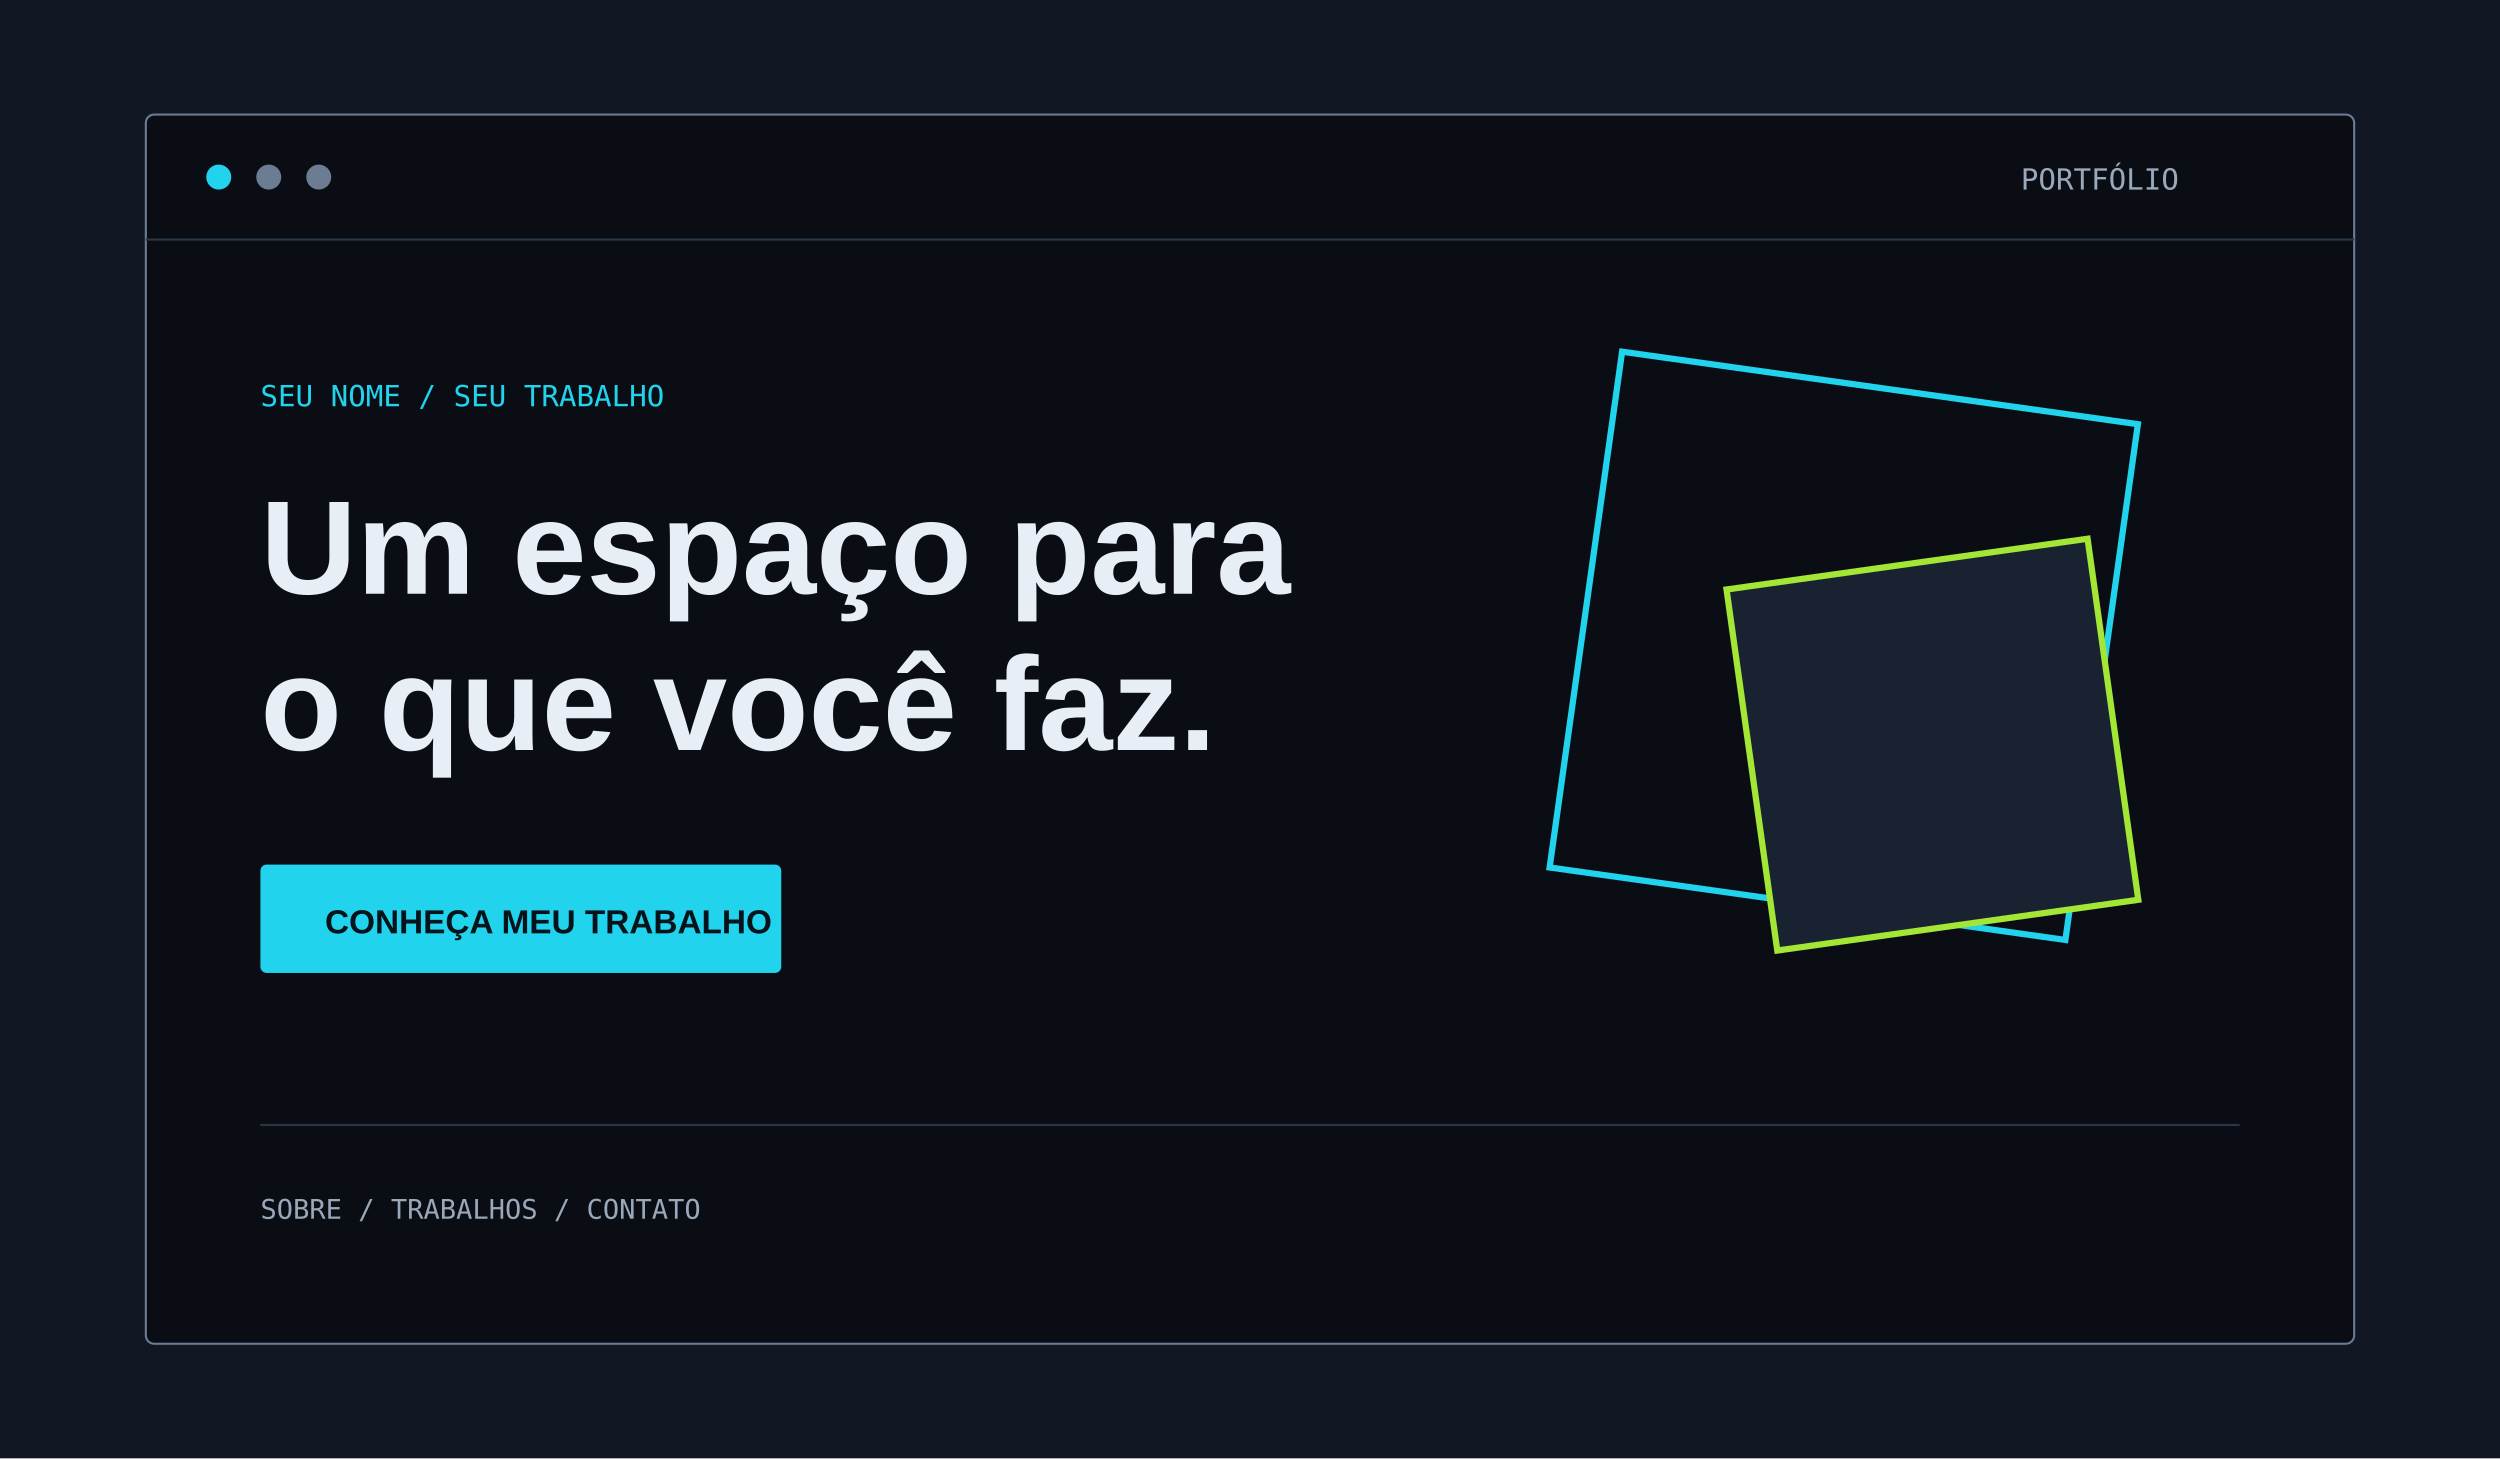
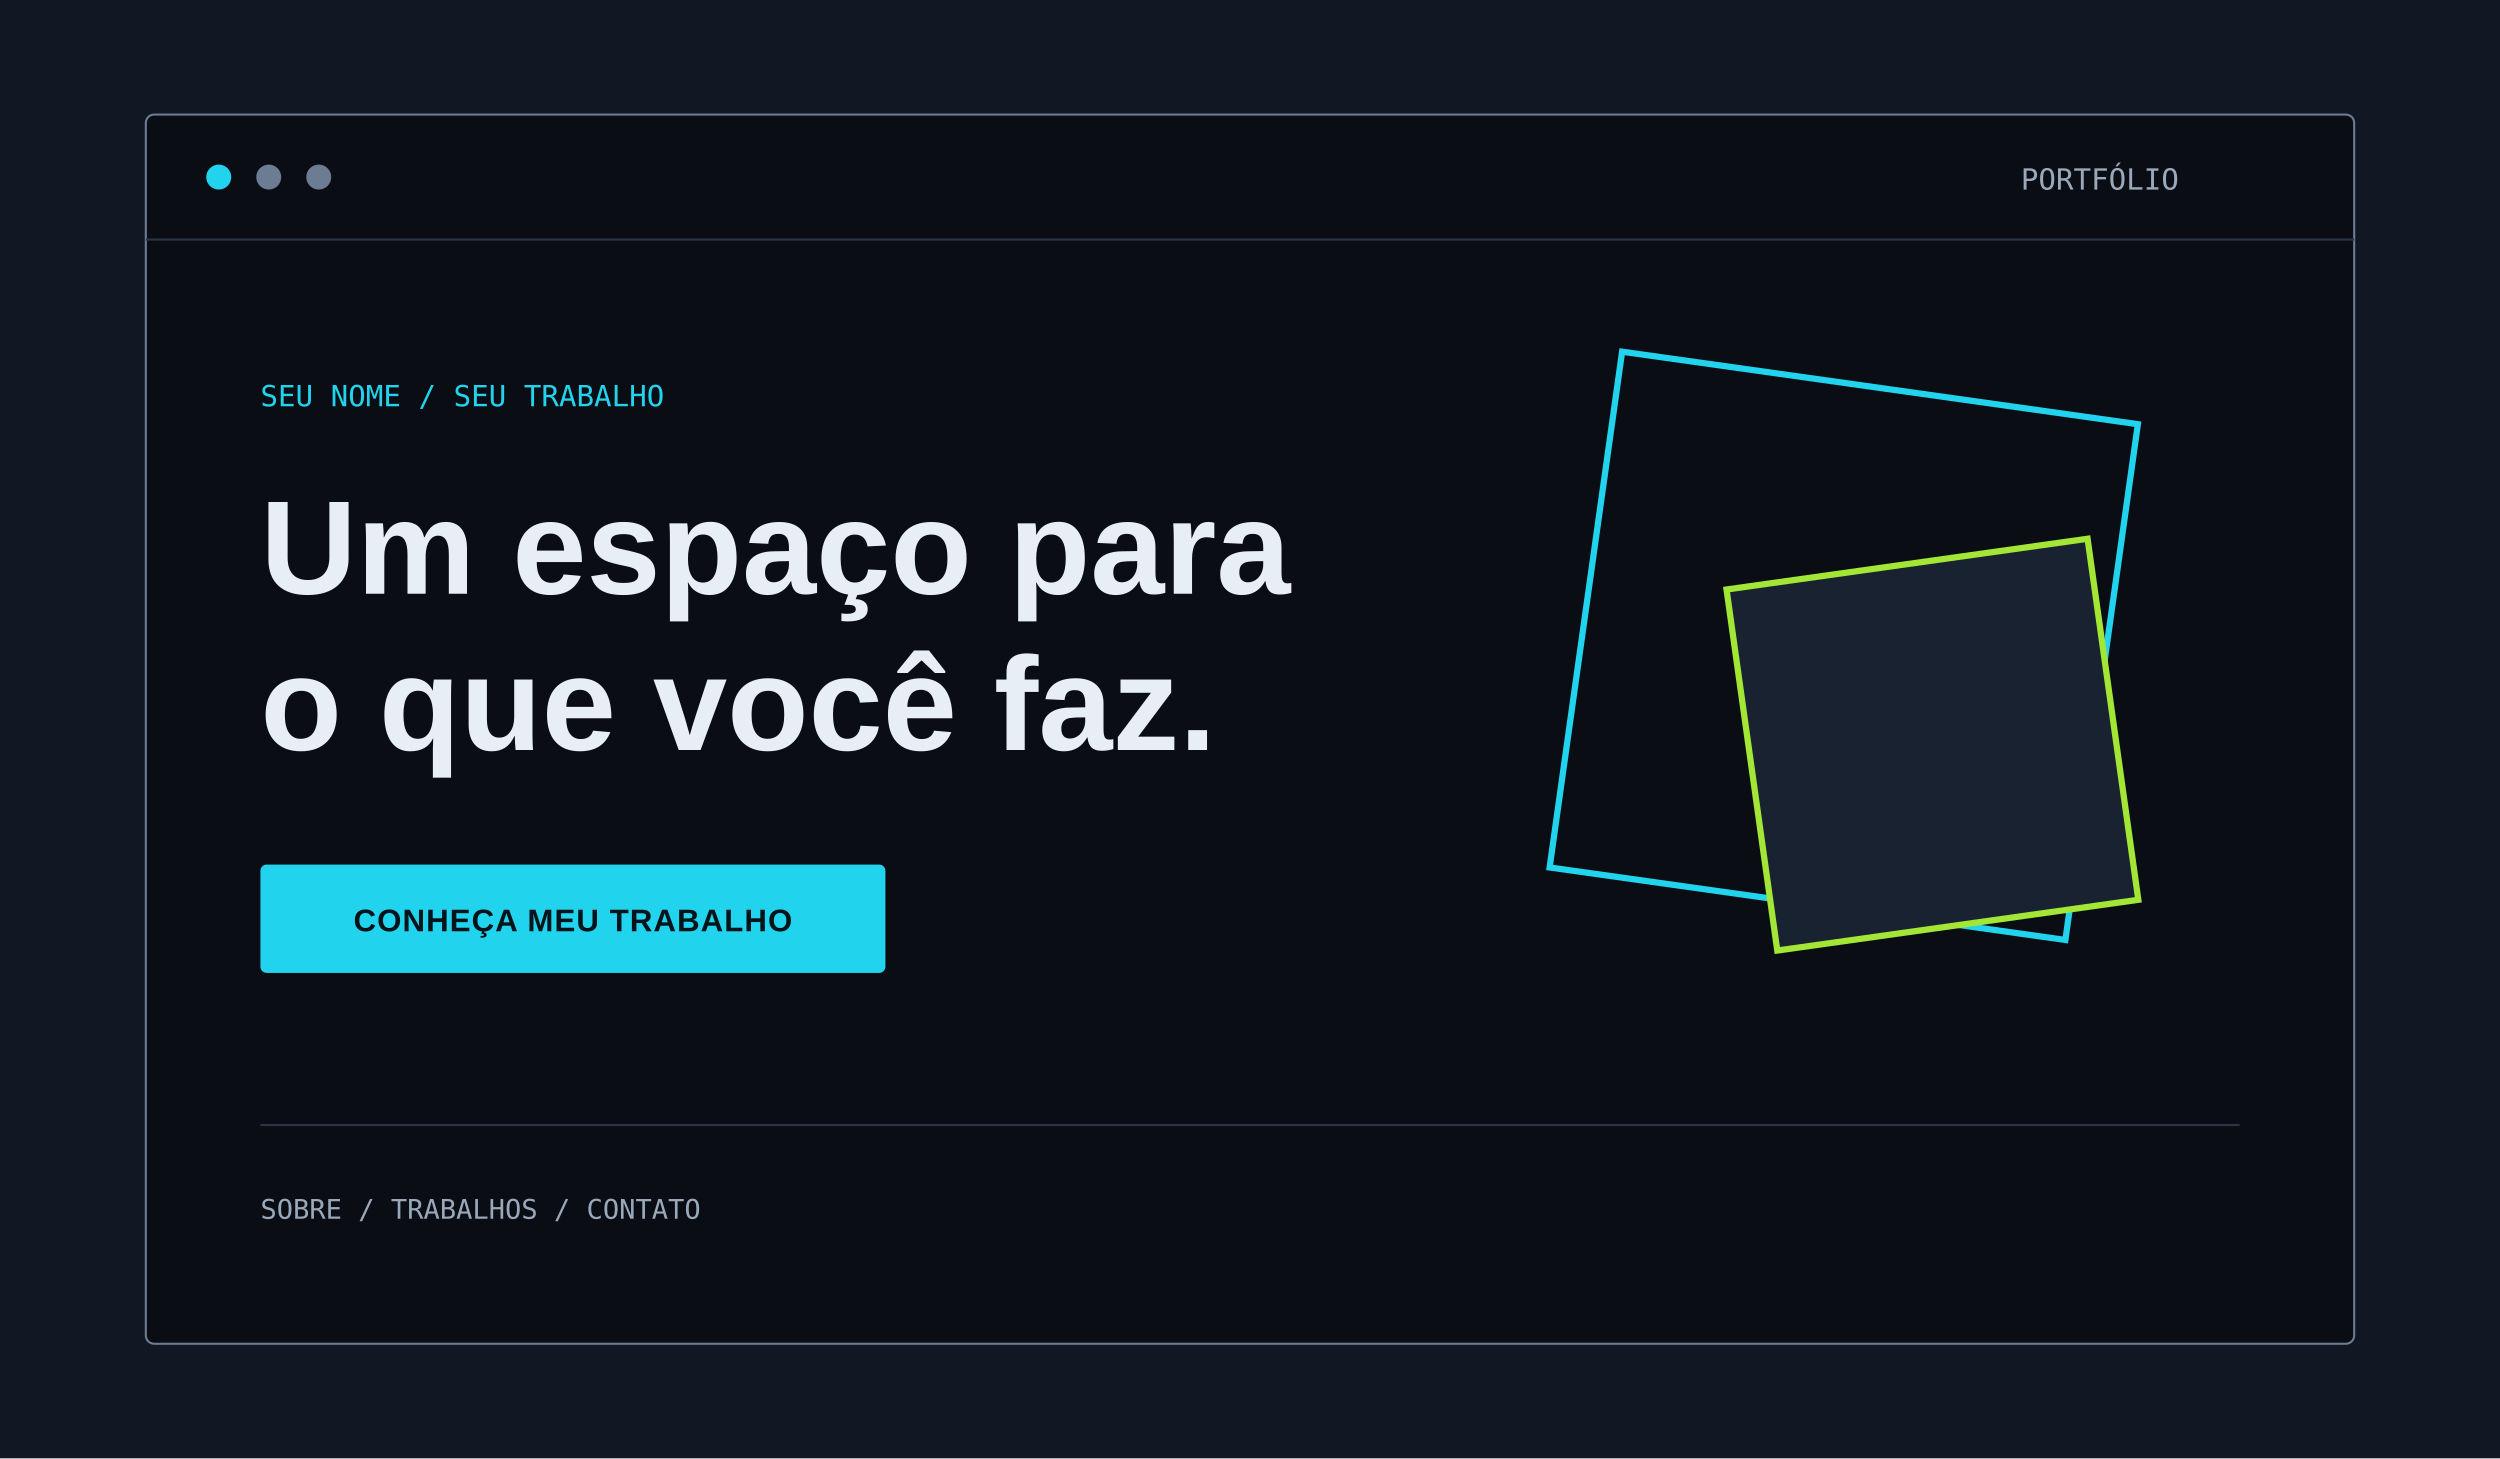
<svg xmlns="http://www.w3.org/2000/svg" viewBox="0 0 1200 700" role="img" aria-labelledby="title desc">
  <rect width="1200" height="700" fill="#111823" />
  <rect x="70" y="55" width="1060" height="590" rx="4" fill="#0a0e14" stroke="#6b7c93" />
  <path d="M70 115h1060" stroke="#2a3647" />
  <circle cx="105" cy="85" r="6" fill="#22d3ee" />
  <circle cx="129" cy="85" r="6" fill="#6b7c93" />
  <circle cx="153" cy="85" r="6" fill="#6b7c93" />
  <text x="970" y="91" fill="#9aa8bb" font-family="monospace" font-size="14">PORTFÓLIO</text>
  <text x="125" y="195" fill="#22d3ee" font-family="monospace" font-size="14">SEU NOME / SEU TRABALHO</text>
  <text x="125" y="285" fill="#e8eef5" font-family="Arial, sans-serif" font-size="64" font-weight="700">Um espaço para</text>
  <text x="125" y="360" fill="#e8eef5" font-family="Arial, sans-serif" font-size="64" font-weight="700">o que você faz.</text>
-   <rect x="125" y="415" width="250" height="52" rx="3" fill="#22d3ee" />
-   <text x="156" y="448" fill="#04141a" font-family="Arial, sans-serif" font-size="16" font-weight="700">CONHEÇA MEU TRABALHO</text>
+   <rect x="125" y="415" width="300" height="52" rx="3" fill="#22d3ee" />
+   <text x="275" y="447" fill="#04141a" font-family="Arial, Helvetica, sans-serif" font-size="15" font-weight="700" text-anchor="middle" letter-spacing="0.5">CONHEÇA MEU TRABALHO</text>
  <rect x="760" y="185" width="250" height="250" fill="none" stroke="#22d3ee" stroke-width="3" transform="rotate(8 885 310)" />
  <rect x="840" y="270" width="175" height="175" fill="#182231" stroke="#a3e635" stroke-width="3" transform="rotate(-8 927 357)" />
  <path d="M125 540h950" stroke="#2a3647" />
  <text x="125" y="585" fill="#9aa8bb" font-family="monospace" font-size="13">SOBRE  /  TRABALHOS  /  CONTATO</text>
</svg>
